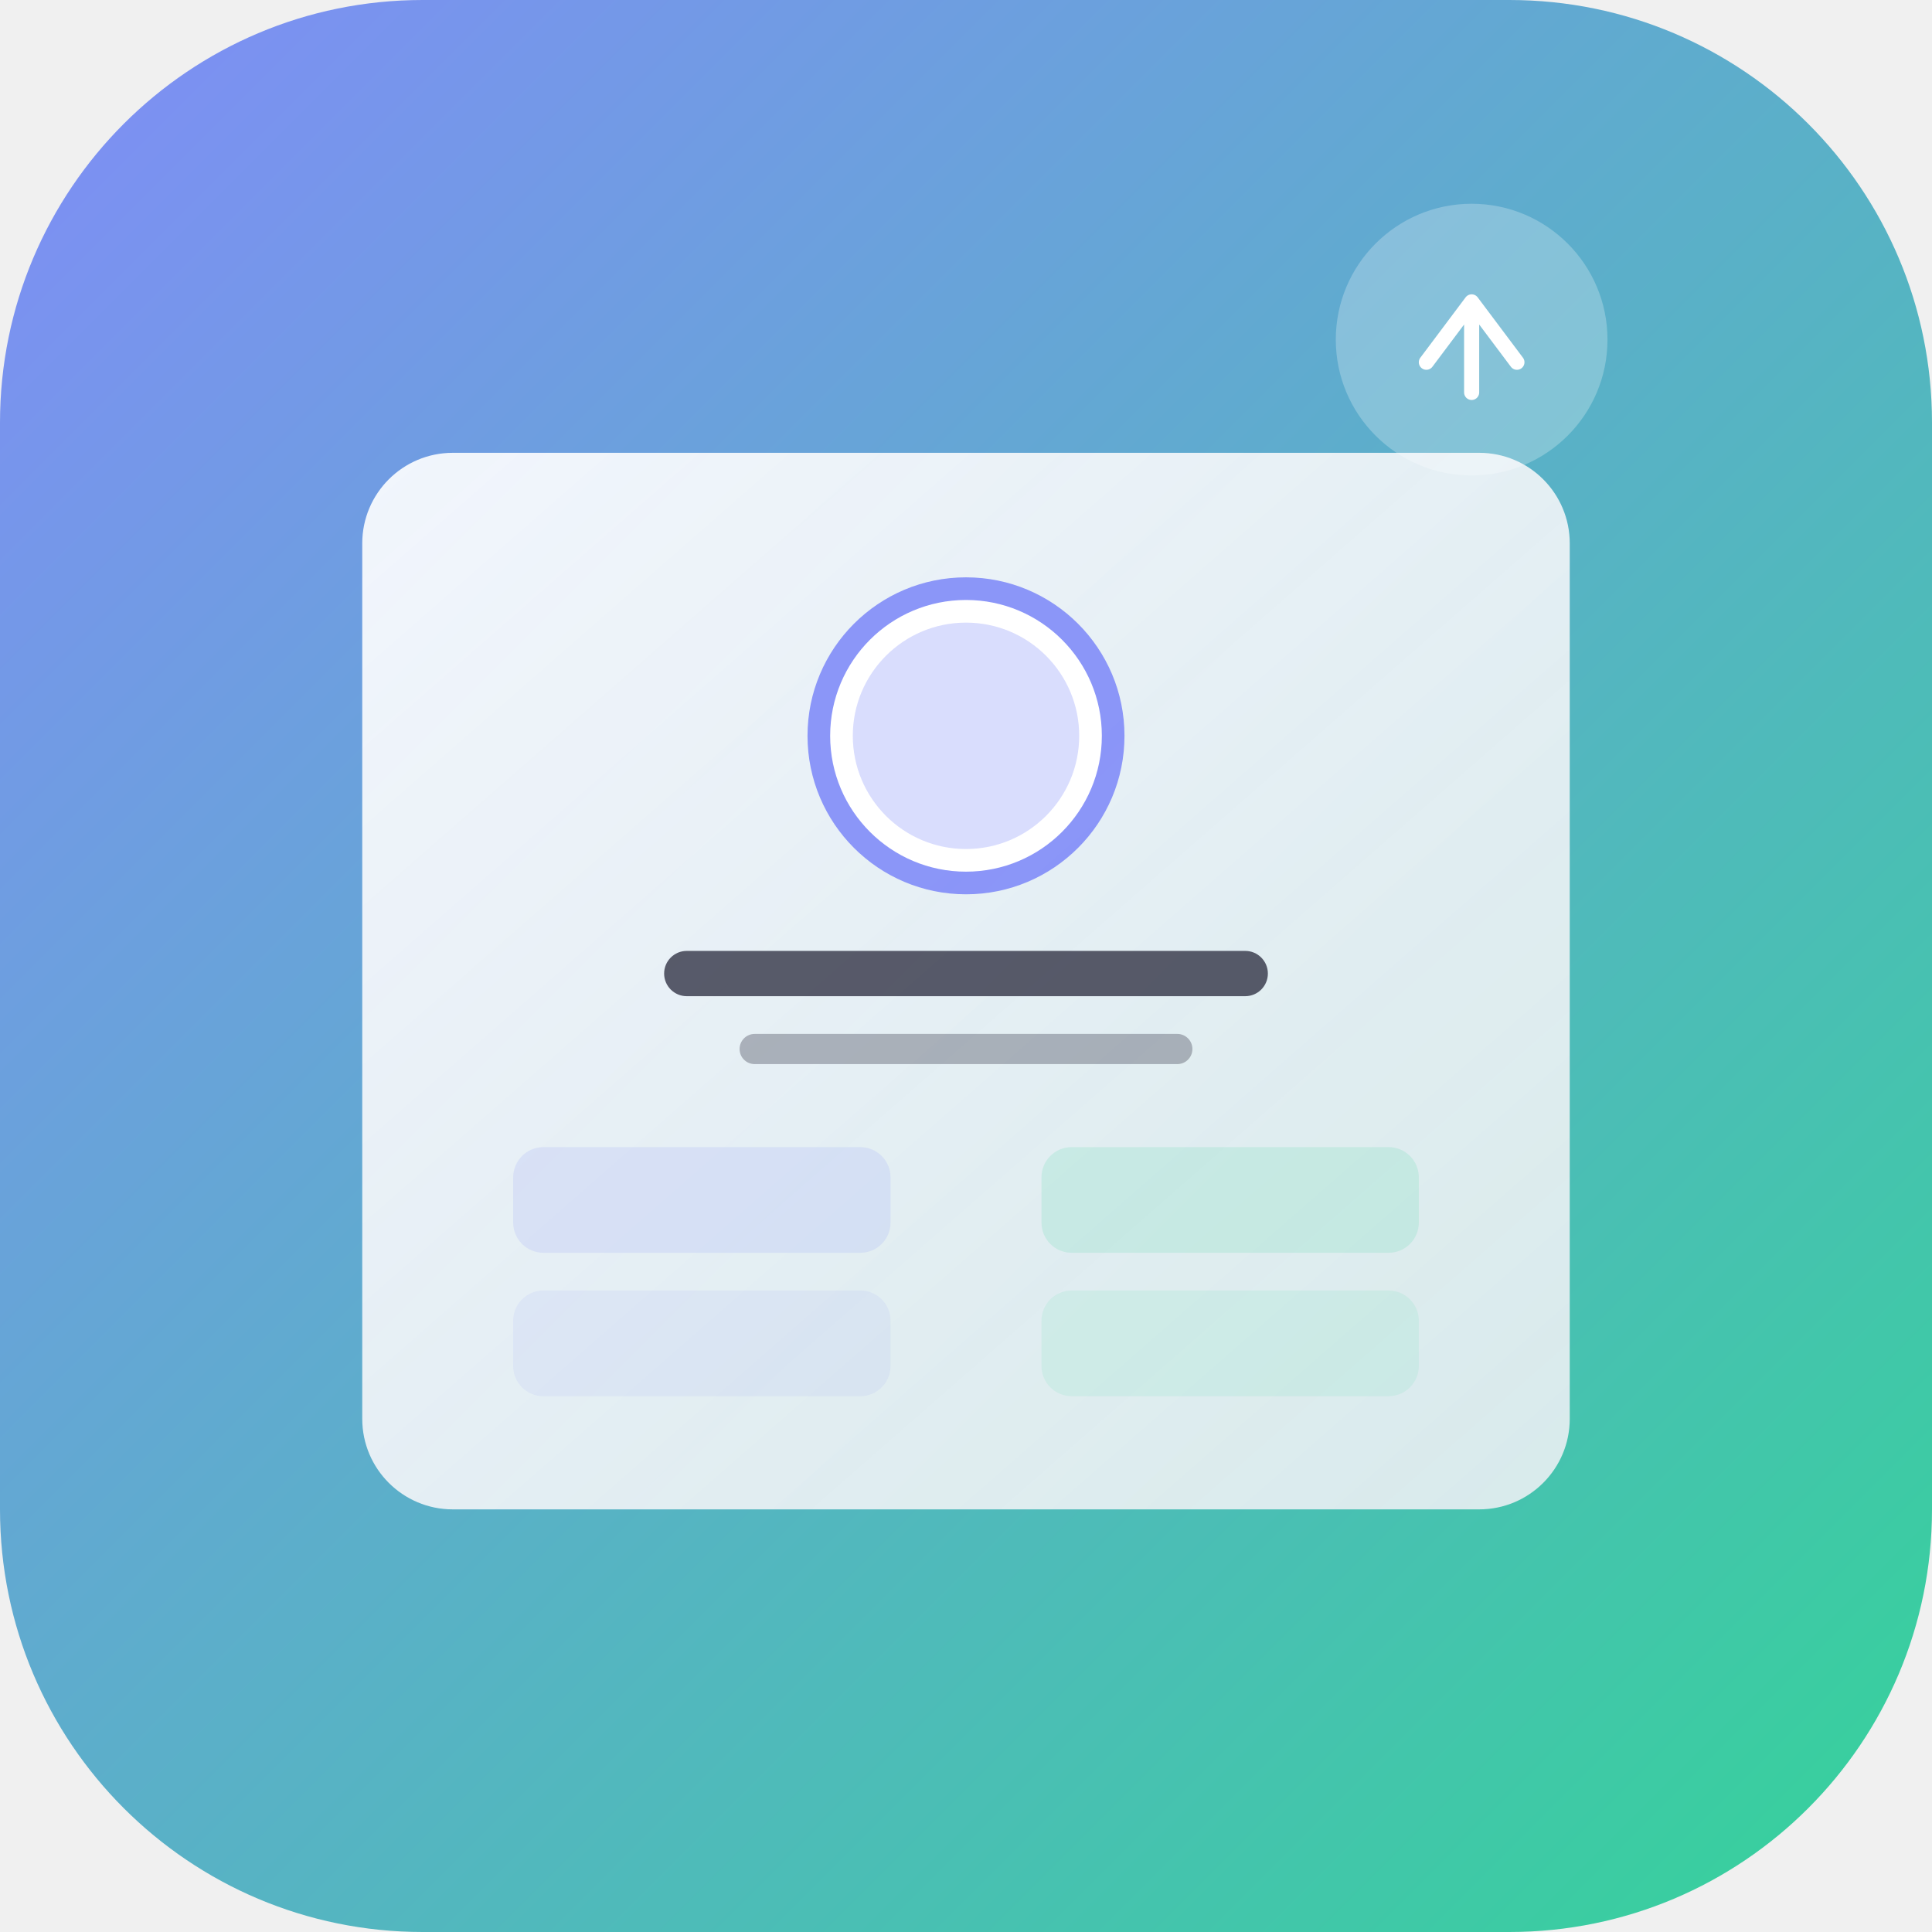
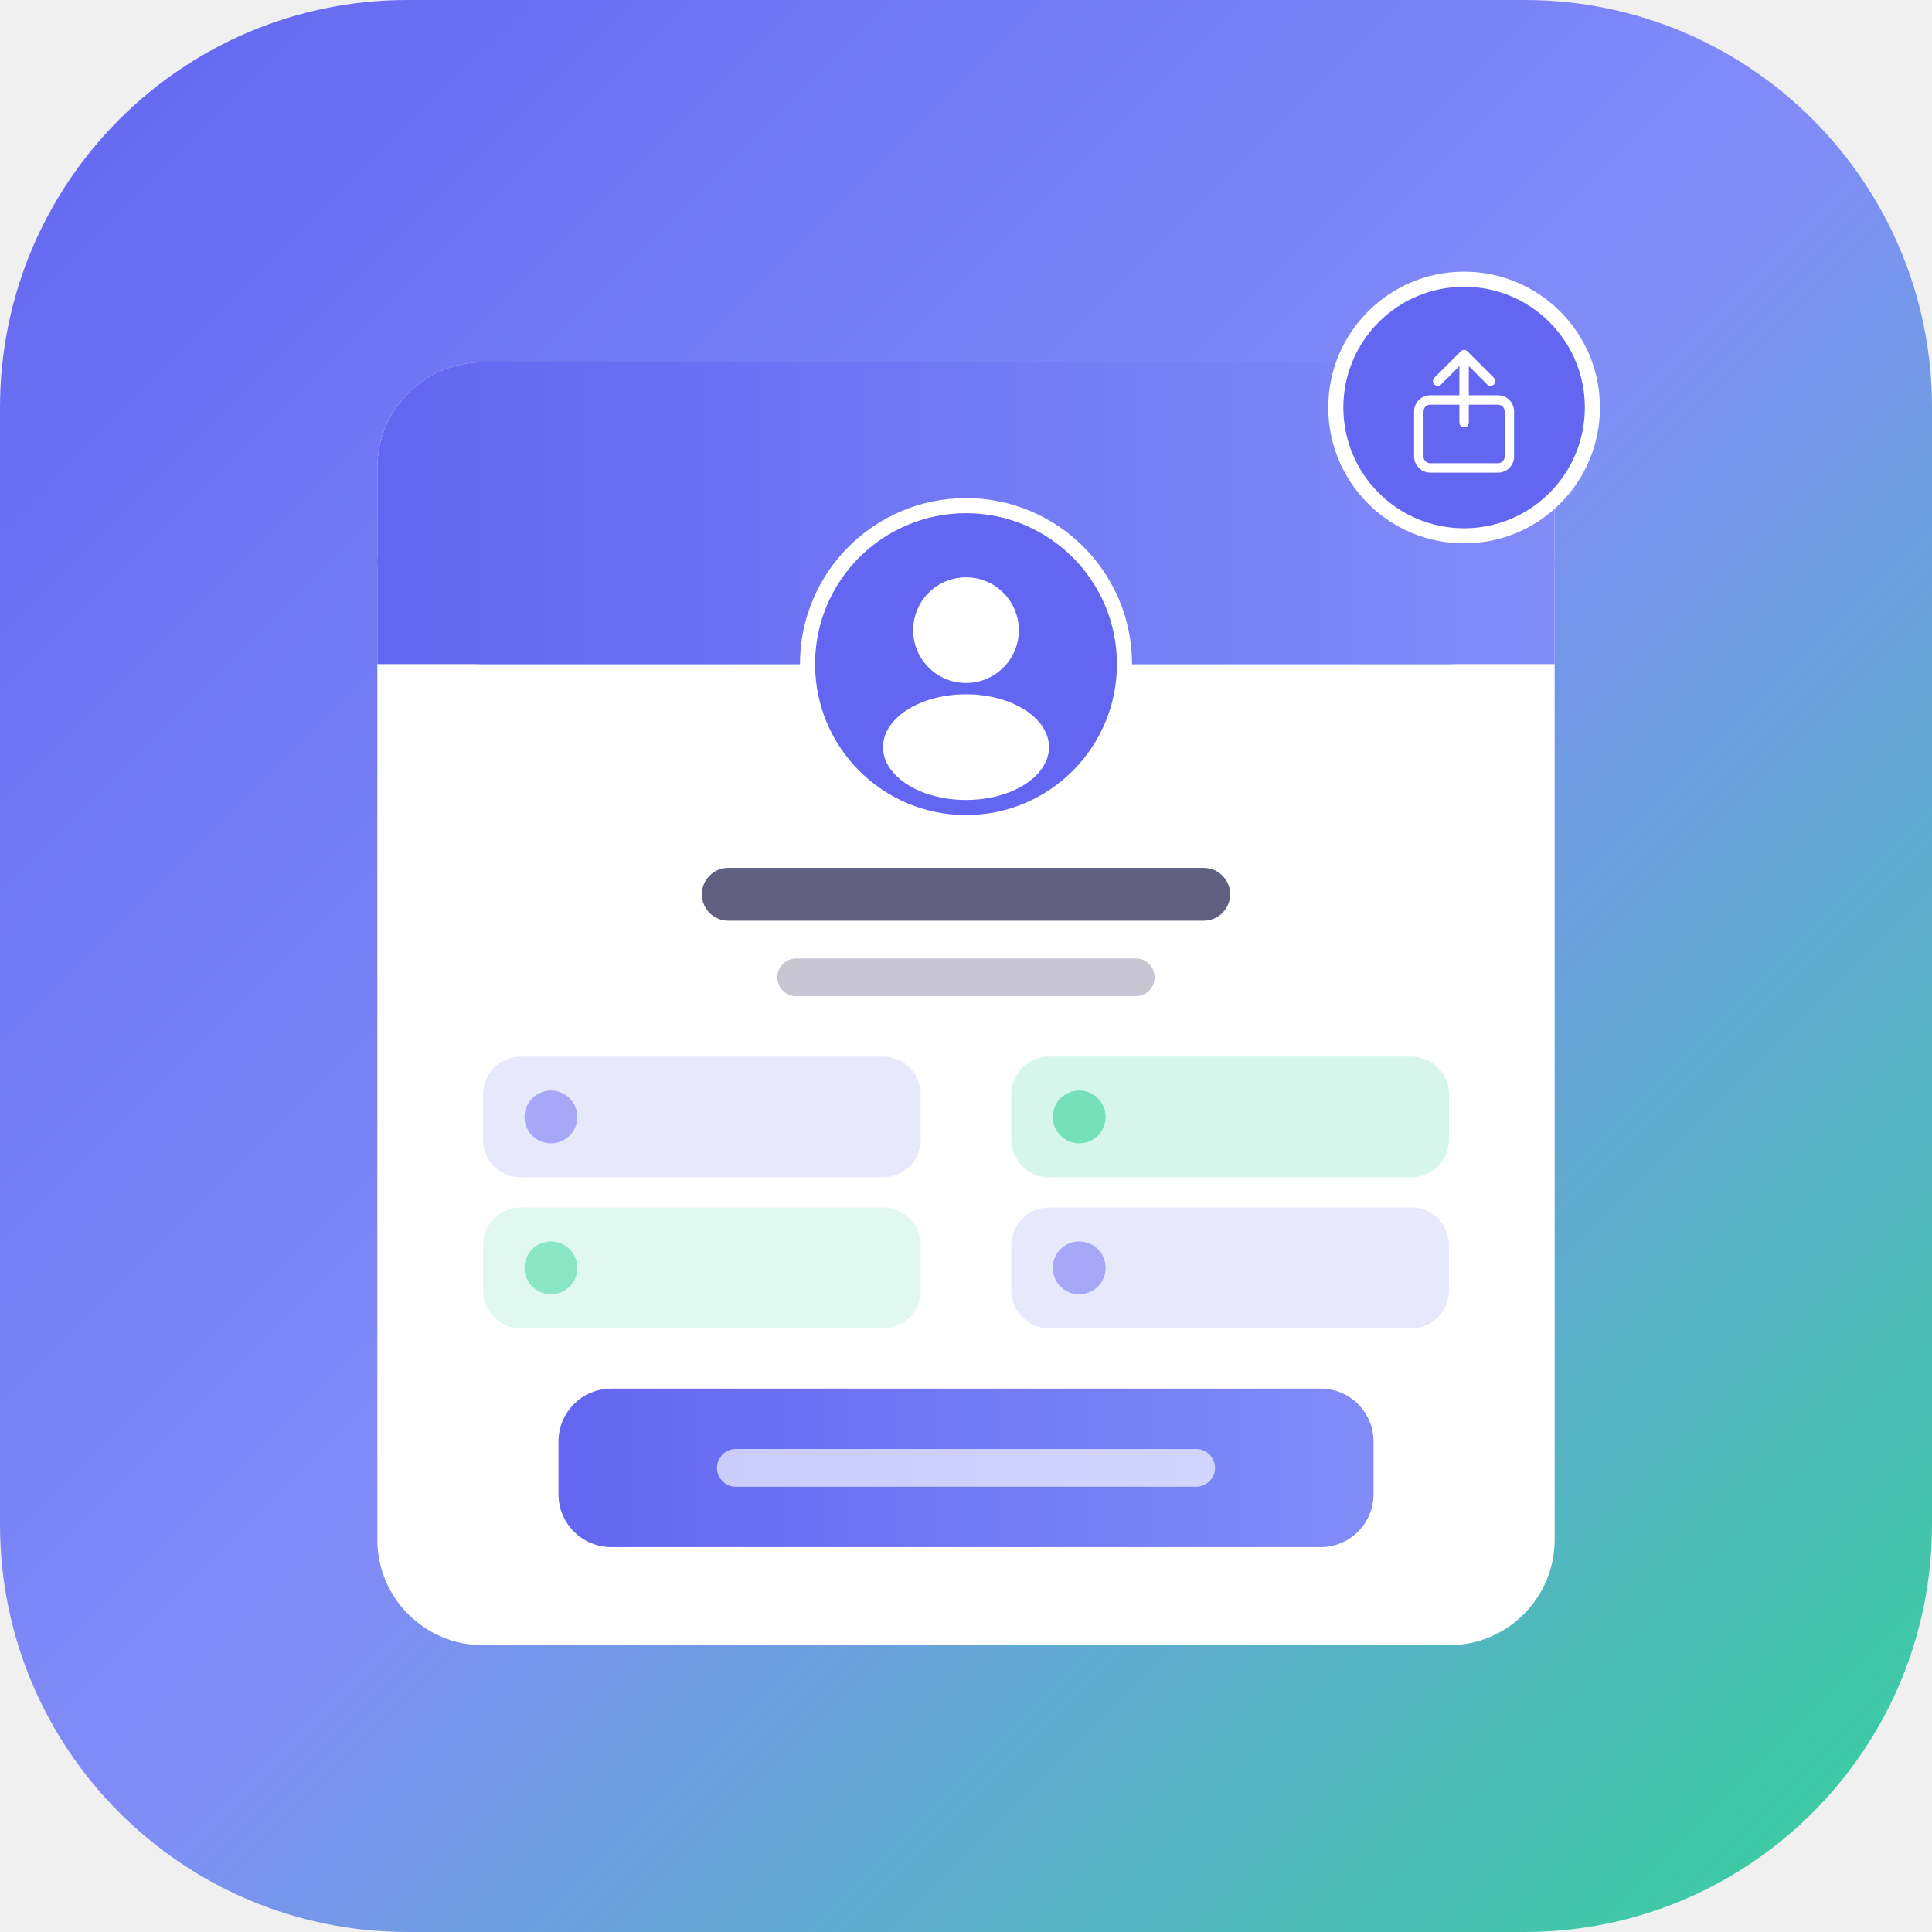
<svg xmlns="http://www.w3.org/2000/svg" viewBox="0 0 512 512" width="512" height="512">
  <defs>
-     <linearGradient id="bg" x1="0%" y1="0%" x2="100%" y2="100%">
-       <stop offset="0%" stop-color="#818cf8" />
-       <stop offset="100%" stop-color="#34d399" />
+     <linearGradient id="bg" x1="0" y1="0" x2="512" y2="512" gradientUnits="userSpaceOnUse">
+       <stop offset="0" stop-color="#6366f1" />
+       <stop offset="0.5" stop-color="#818cf8" />
+       <stop offset="1" stop-color="#34d399" />
    </linearGradient>
-     <linearGradient id="card" x1="0%" y1="0%" x2="100%" y2="100%">
-       <stop offset="0%" stop-color="#ffffff" stop-opacity="0.95" />
-       <stop offset="100%" stop-color="#f0f0f5" stop-opacity="0.9" />
+     <linearGradient id="btn" x1="0" y1="0" x2="1" y2="0">
+       <stop offset="0" stop-color="#6366f1" />
+       <stop offset="1" stop-color="#818cf8" />
    </linearGradient>
  </defs>
-   <rect width="512" height="512" rx="112" fill="url(#bg)" />
-   <rect x="96" y="120" width="320" height="280" rx="24" fill="url(#card)" opacity="0.95" />
-   <circle cx="256" cy="195" r="42" fill="#818cf8" opacity="0.9" />
-   <circle cx="256" cy="195" r="36" fill="#ffffff" />
-   <circle cx="256" cy="195" r="30" fill="#818cf8" opacity="0.3" />
-   <rect x="176" y="252" width="160" height="12" rx="6" fill="#1a1a2e" opacity="0.7" />
-   <rect x="196" y="274" width="120" height="8" rx="4" fill="#1a1a2e" opacity="0.3" />
-   <rect x="136" y="304" width="100" height="28" rx="8" fill="#818cf8" opacity="0.15" />
-   <rect x="276" y="304" width="100" height="28" rx="8" fill="#34d399" opacity="0.15" />
-   <rect x="136" y="342" width="100" height="28" rx="8" fill="#818cf8" opacity="0.1" />
-   <rect x="276" y="342" width="100" height="28" rx="8" fill="#34d399" opacity="0.1" />
-   <g transform="translate(390, 90)">
-     <circle cx="0" cy="0" r="36" fill="#ffffff" opacity="0.25" />
-     <path d="M-12 6 L0 -10 L12 6 M0 -8 L0 14" stroke="#ffffff" stroke-width="4" stroke-linecap="round" stroke-linejoin="round" fill="none" />
-   </g>
+   <rect width="512" height="512" rx="108" fill="url(#bg)" />
+   <rect x="100" y="96" width="312" height="340" rx="28" fill="#ffffff" />
+   <rect x="100" y="96" width="312" height="80" rx="28" fill="url(#btn)" />
+   <rect x="100" y="148" width="312" height="28" fill="url(#btn)" />
+   <circle cx="256" cy="176" r="44" fill="#ffffff" />
+   <circle cx="256" cy="176" r="40" fill="#6366f1" />
+   <circle cx="256" cy="167" r="14" fill="#ffffff" />
+   <ellipse cx="256" cy="198" rx="22" ry="14" fill="#ffffff" />
+   <rect x="186" y="230" width="140" height="14" rx="7" fill="#1e1b4b" opacity="0.7" />
+   <rect x="206" y="254" width="100" height="10" rx="5" fill="#1e1b4b" opacity="0.25" />
+   <rect x="128" y="280" width="116" height="32" rx="10" fill="#6366f1" opacity="0.15" />
+   <rect x="268" y="280" width="116" height="32" rx="10" fill="#34d399" opacity="0.2" />
+   <rect x="128" y="320" width="116" height="32" rx="10" fill="#34d399" opacity="0.15" />
+   <rect x="268" y="320" width="116" height="32" rx="10" fill="#6366f1" opacity="0.15" />
+   <circle cx="146" cy="296" r="7" fill="#6366f1" opacity="0.5" />
+   <circle cx="286" cy="296" r="7" fill="#34d399" opacity="0.6" />
+   <circle cx="146" cy="336" r="7" fill="#34d399" opacity="0.5" />
+   <circle cx="286" cy="336" r="7" fill="#6366f1" opacity="0.5" />
+   <rect x="148" y="368" width="216" height="42" rx="14" fill="url(#btn)" />
+   <rect x="190" y="384" width="132" height="10" rx="5" fill="#ffffff" opacity="0.65" />
+   <circle cx="388" cy="108" r="36" fill="#ffffff" />
+   <circle cx="388" cy="108" r="32" fill="#6366f1" />
+   <rect x="376" y="106" width="24" height="18" rx="3" fill="none" stroke="#ffffff" stroke-width="2.5" />
+   <line x1="388" y1="112" x2="388" y2="95" stroke="#ffffff" stroke-width="2.5" stroke-linecap="round" />
+   <polyline points="381,101 388,94 395,101" fill="none" stroke="#ffffff" stroke-width="2.5" stroke-linecap="round" stroke-linejoin="round" />
</svg>
